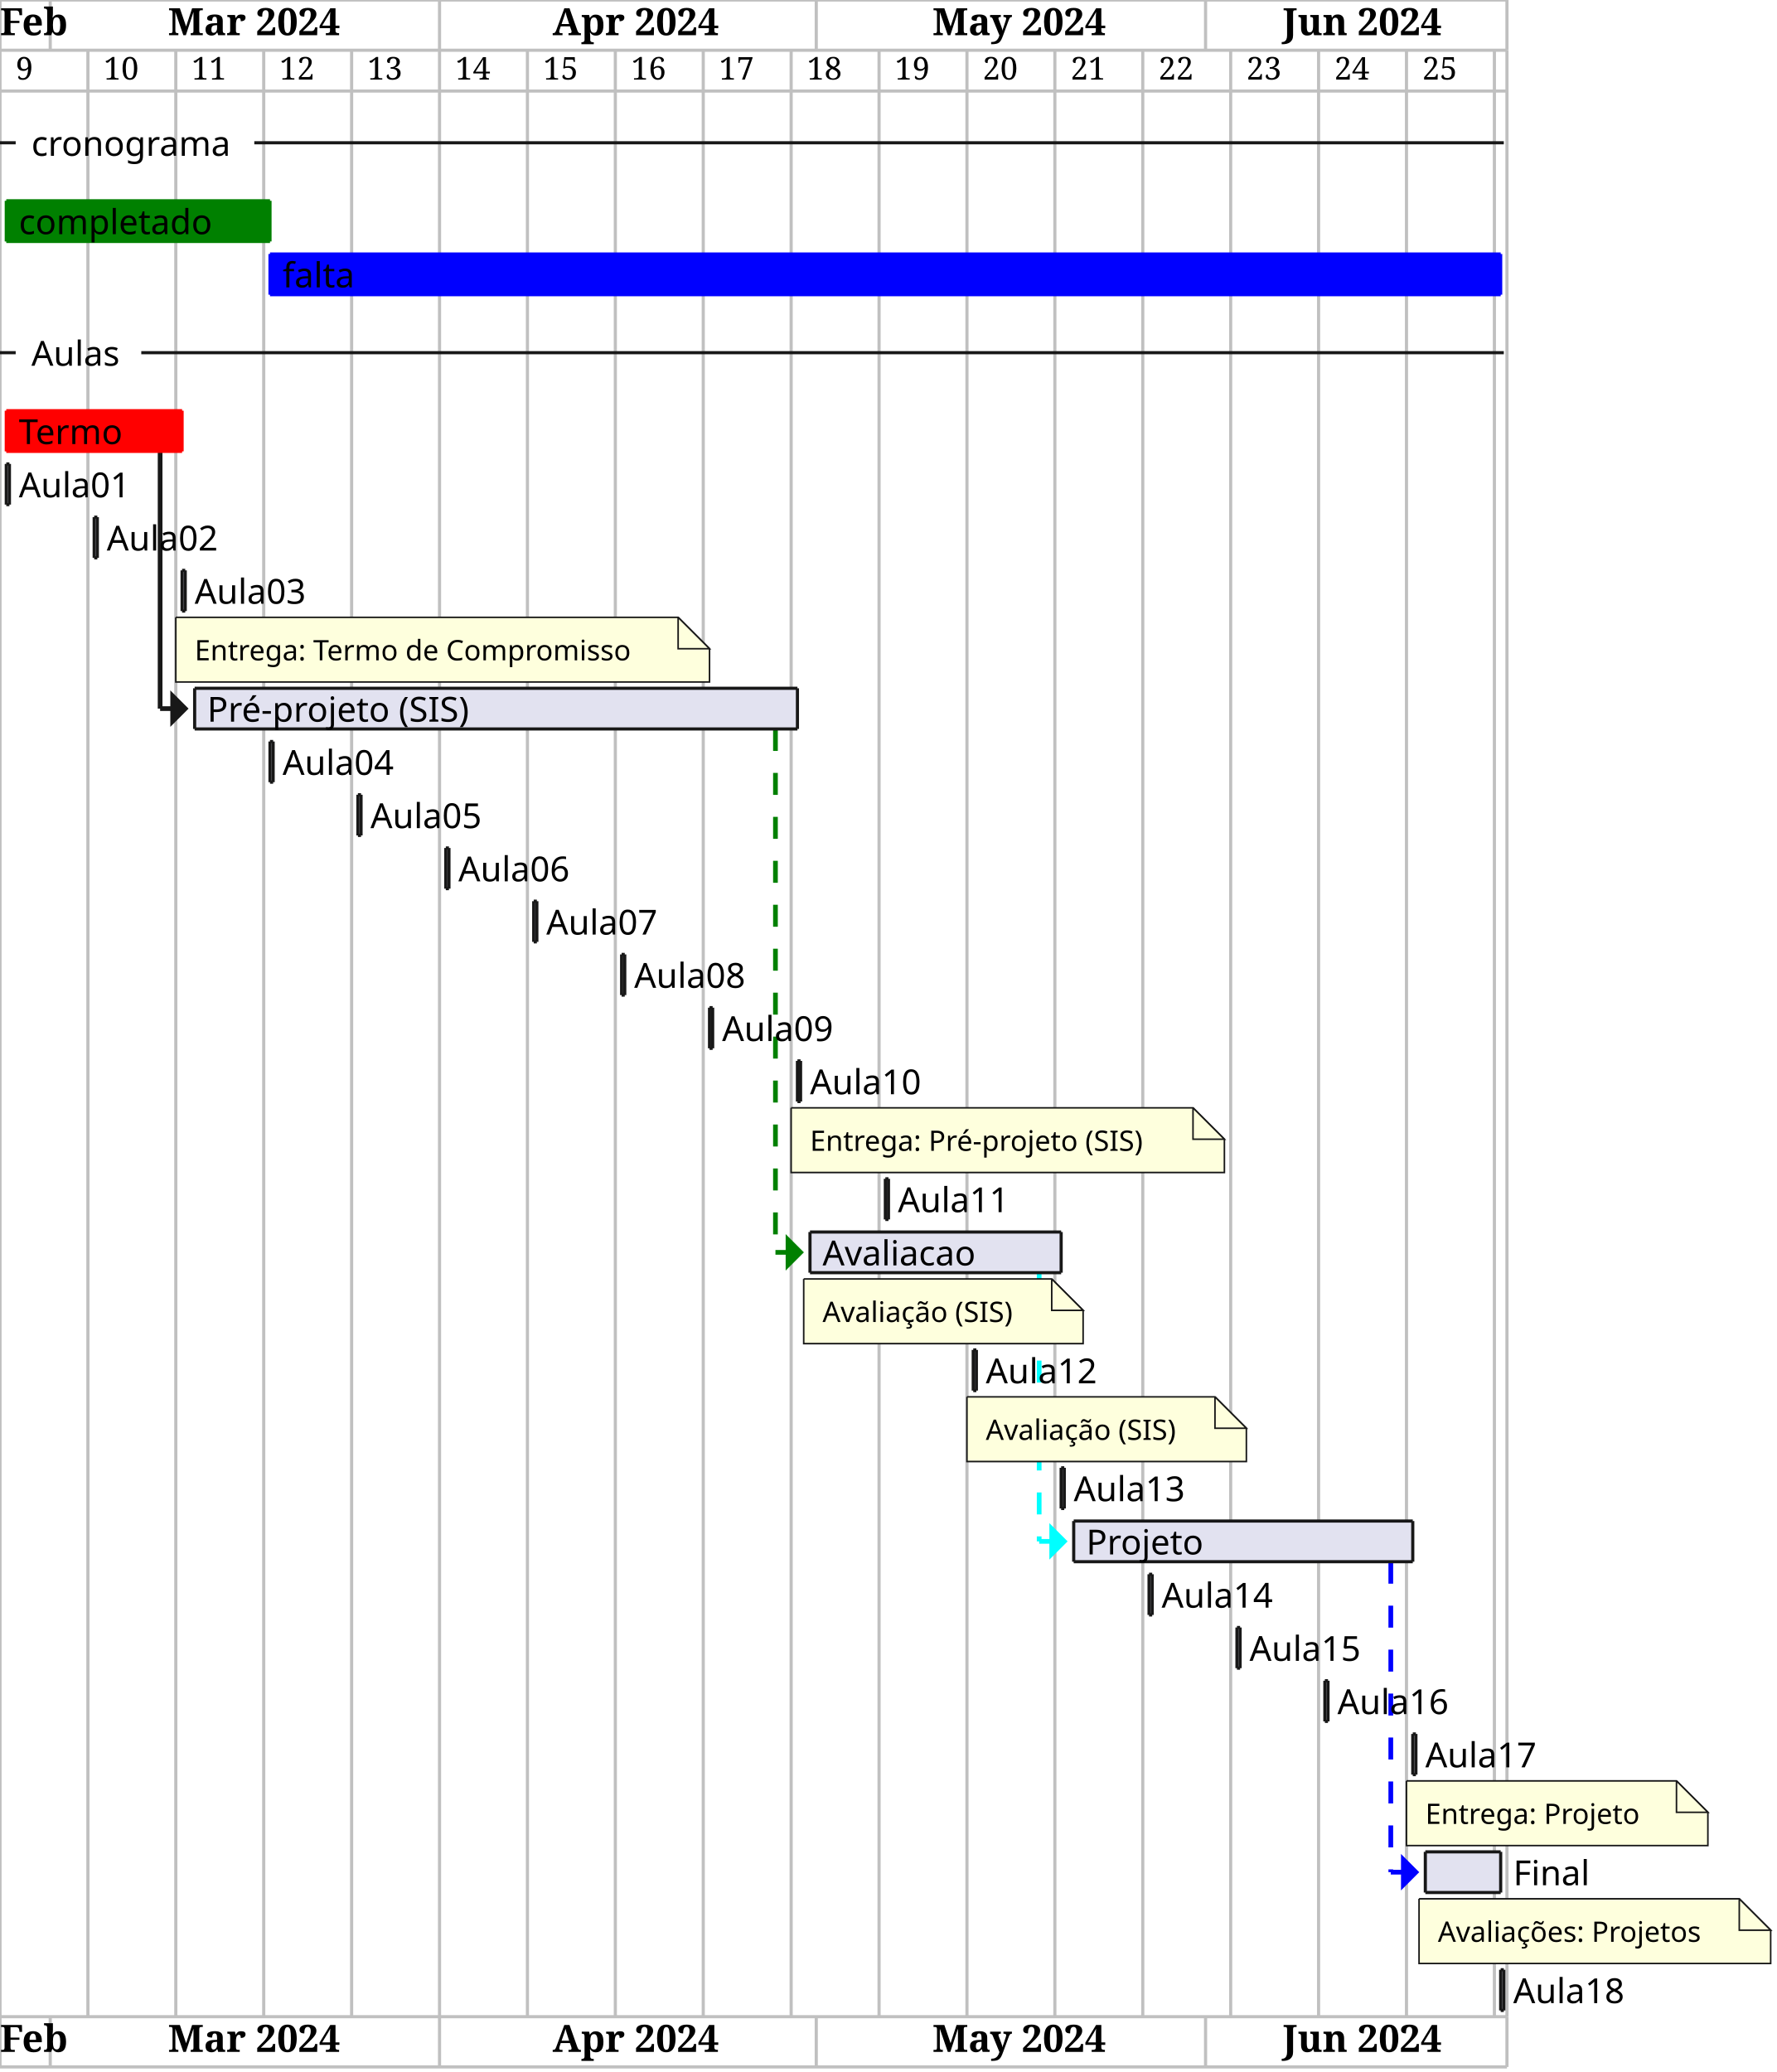
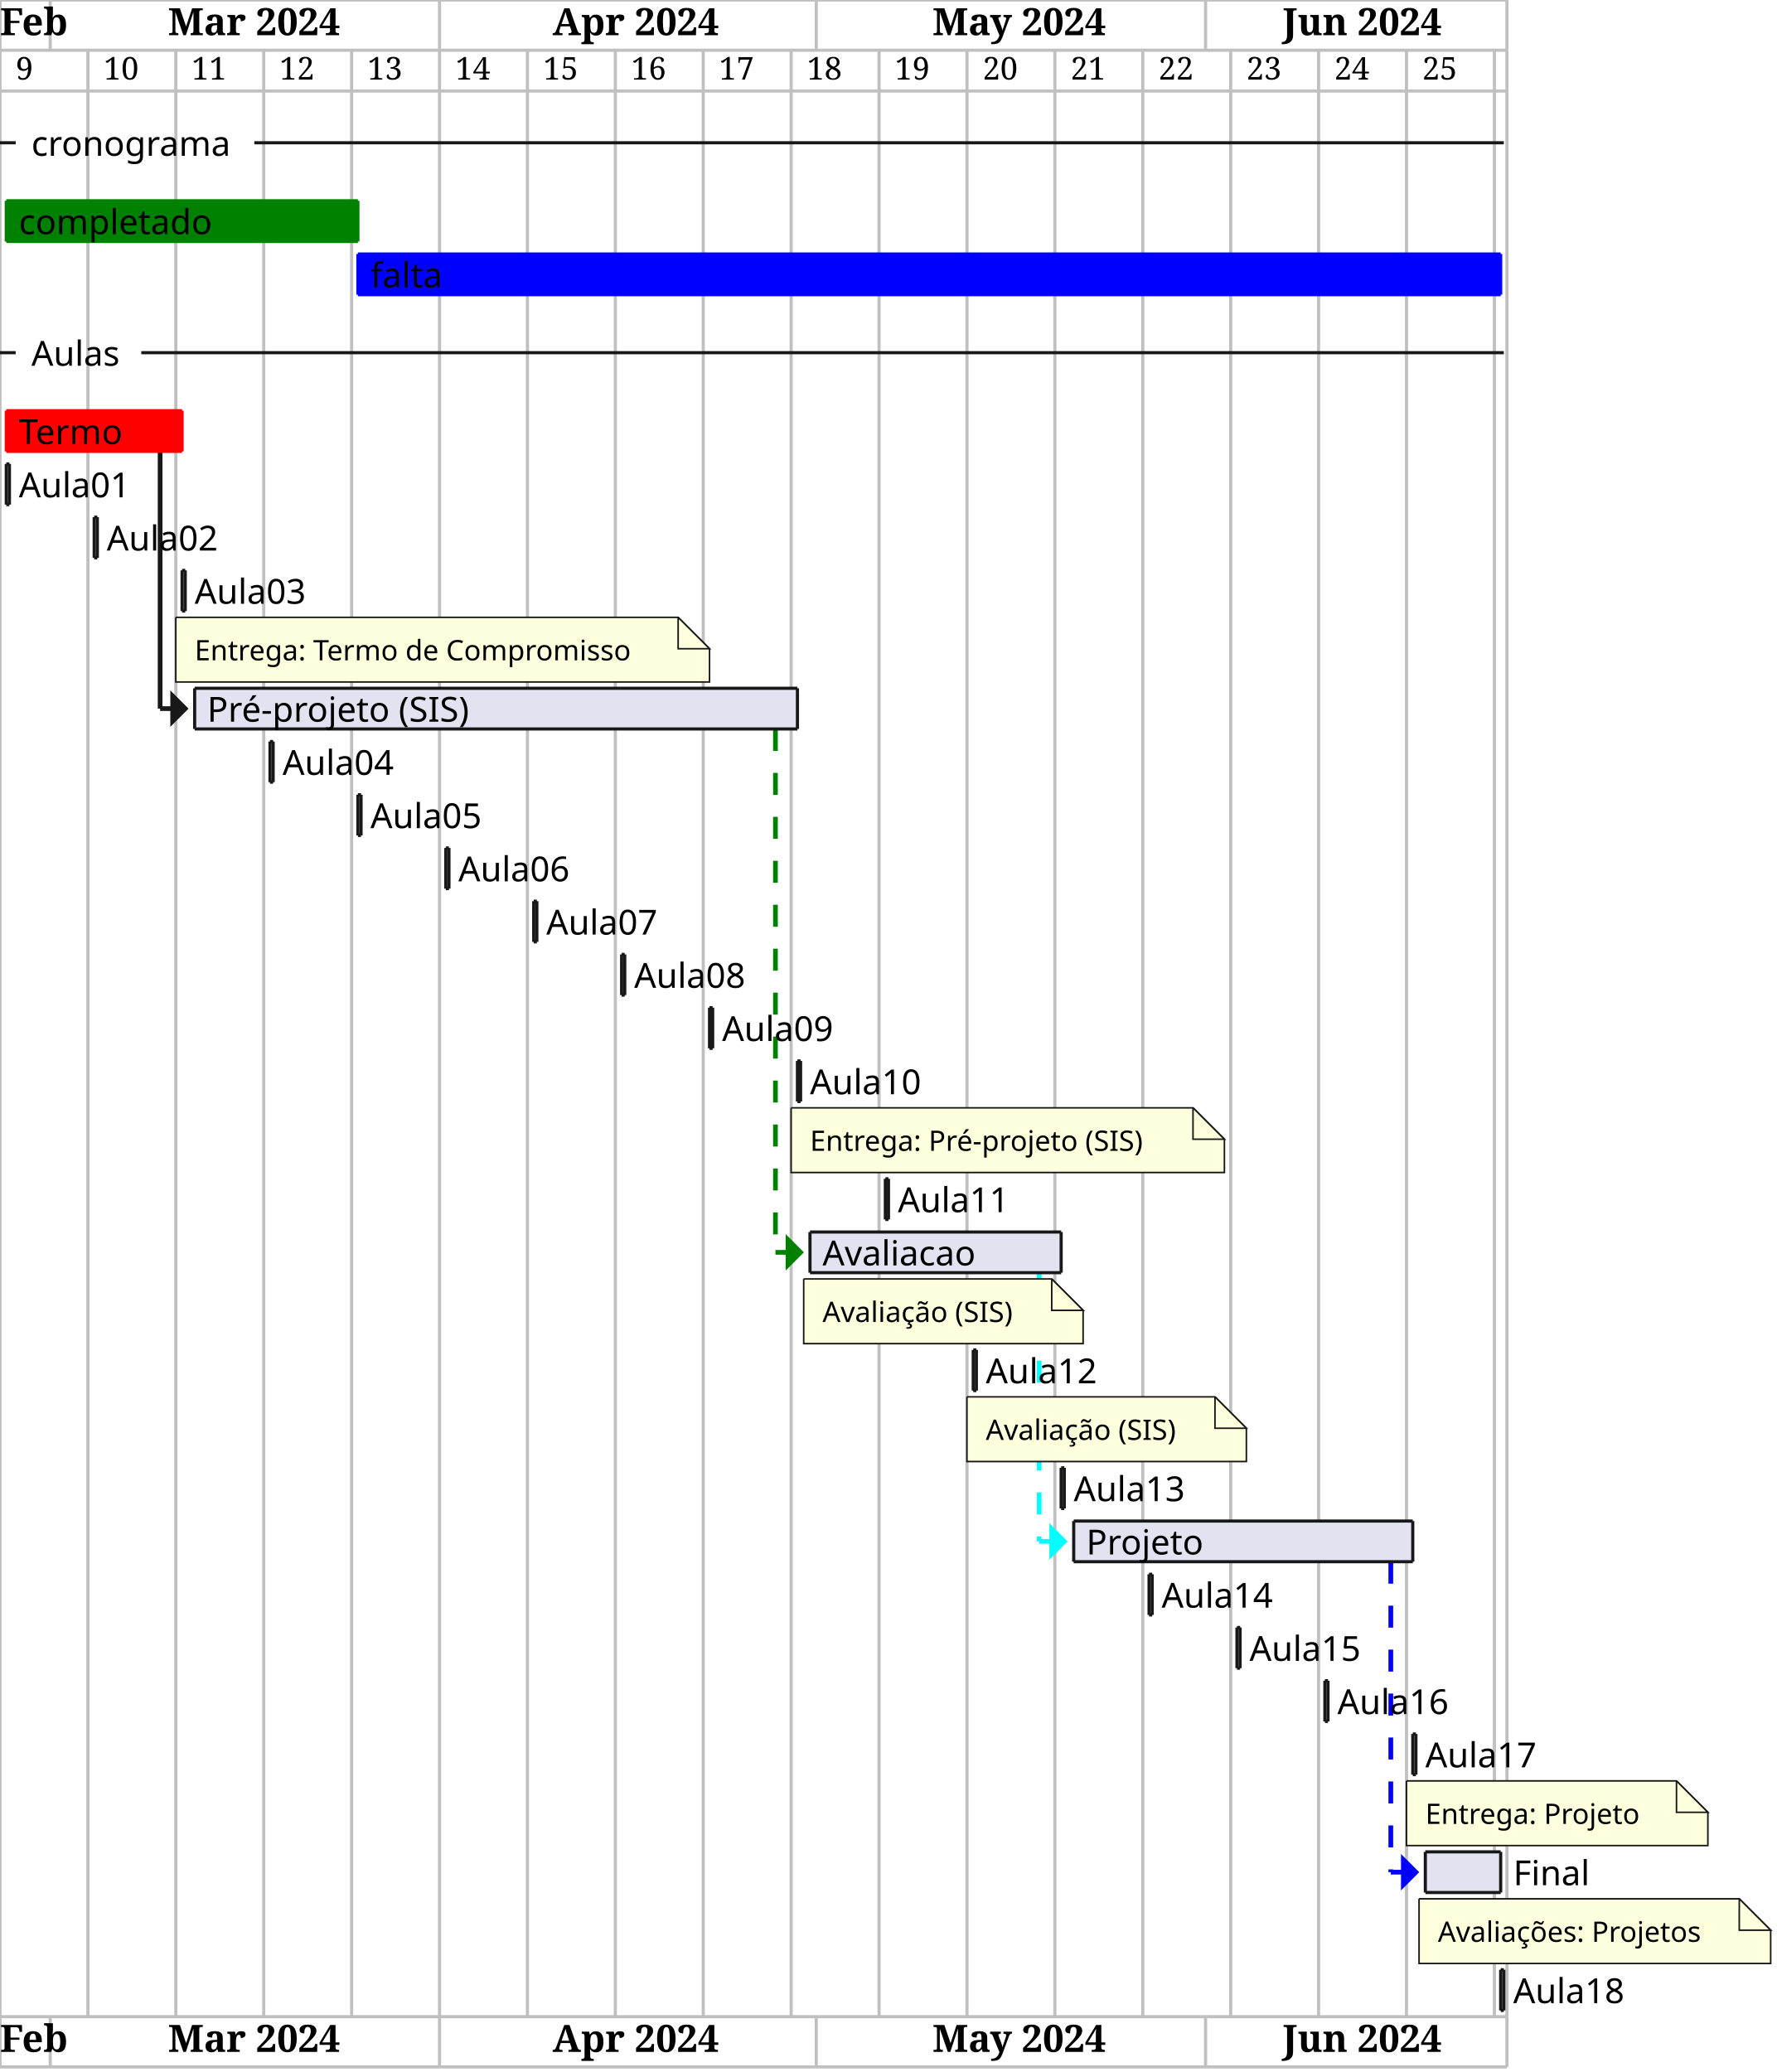
<svg xmlns="http://www.w3.org/2000/svg" contentStyleType="text/css" height="660px" preserveAspectRatio="none" style="width:566px;height:660px;background:#FFFFFF;" version="1.1" viewBox="0 0 566 660" width="566px" zoomAndPan="magnify">
  <defs />
  <g>
    <text fill="#000000" font-family="Serif" font-size="10" lengthAdjust="spacing" textLength="5" x="5" y="25.336">9</text>
    <text fill="#000000" font-family="Serif" font-size="10" lengthAdjust="spacing" textLength="10" x="33" y="25.336">10</text>
    <text fill="#000000" font-family="Serif" font-size="10" lengthAdjust="spacing" textLength="10" x="61" y="25.336">11</text>
    <text fill="#000000" font-family="Serif" font-size="10" lengthAdjust="spacing" textLength="10" x="89" y="25.336">12</text>
    <text fill="#000000" font-family="Serif" font-size="10" lengthAdjust="spacing" textLength="10" x="117" y="25.336">13</text>
    <text fill="#000000" font-family="Serif" font-size="10" lengthAdjust="spacing" textLength="10" x="145" y="25.336">14</text>
    <text fill="#000000" font-family="Serif" font-size="10" lengthAdjust="spacing" textLength="10" x="173" y="25.336">15</text>
    <text fill="#000000" font-family="Serif" font-size="10" lengthAdjust="spacing" textLength="10" x="201" y="25.336">16</text>
    <text fill="#000000" font-family="Serif" font-size="10" lengthAdjust="spacing" textLength="10" x="229" y="25.336">17</text>
    <text fill="#000000" font-family="Serif" font-size="10" lengthAdjust="spacing" textLength="10" x="257" y="25.336">18</text>
    <text fill="#000000" font-family="Serif" font-size="10" lengthAdjust="spacing" textLength="10" x="285" y="25.336">19</text>
    <text fill="#000000" font-family="Serif" font-size="10" lengthAdjust="spacing" textLength="10" x="313" y="25.336">20</text>
    <text fill="#000000" font-family="Serif" font-size="10" lengthAdjust="spacing" textLength="10" x="341" y="25.336">21</text>
    <text fill="#000000" font-family="Serif" font-size="10" lengthAdjust="spacing" textLength="10" x="369" y="25.336">22</text>
    <text fill="#000000" font-family="Serif" font-size="10" lengthAdjust="spacing" textLength="10" x="397" y="25.336">23</text>
    <text fill="#000000" font-family="Serif" font-size="10" lengthAdjust="spacing" textLength="10" x="425" y="25.336">24</text>
    <text fill="#000000" font-family="Serif" font-size="10" lengthAdjust="spacing" textLength="10" x="453" y="25.336">25</text>
    <line style="stroke:#C0C0C0;stroke-width:1.0;" x1="0" x2="0" y1="16" y2="642.385" />
    <line style="stroke:#C0C0C0;stroke-width:1.0;" x1="28" x2="28" y1="16" y2="642.385" />
    <line style="stroke:#C0C0C0;stroke-width:1.0;" x1="56" x2="56" y1="16" y2="642.385" />
    <line style="stroke:#C0C0C0;stroke-width:1.0;" x1="84" x2="84" y1="16" y2="642.385" />
    <line style="stroke:#C0C0C0;stroke-width:1.0;" x1="112" x2="112" y1="16" y2="642.385" />
    <line style="stroke:#C0C0C0;stroke-width:1.0;" x1="140" x2="140" y1="16" y2="642.385" />
    <line style="stroke:#C0C0C0;stroke-width:1.0;" x1="168" x2="168" y1="16" y2="642.385" />
    <line style="stroke:#C0C0C0;stroke-width:1.0;" x1="196" x2="196" y1="16" y2="642.385" />
    <line style="stroke:#C0C0C0;stroke-width:1.0;" x1="224" x2="224" y1="16" y2="642.385" />
    <line style="stroke:#C0C0C0;stroke-width:1.0;" x1="252" x2="252" y1="16" y2="642.385" />
    <line style="stroke:#C0C0C0;stroke-width:1.0;" x1="280" x2="280" y1="16" y2="642.385" />
    <line style="stroke:#C0C0C0;stroke-width:1.0;" x1="308" x2="308" y1="16" y2="642.385" />
    <line style="stroke:#C0C0C0;stroke-width:1.0;" x1="336" x2="336" y1="16" y2="642.385" />
    <line style="stroke:#C0C0C0;stroke-width:1.0;" x1="364" x2="364" y1="16" y2="642.385" />
    <line style="stroke:#C0C0C0;stroke-width:1.0;" x1="392" x2="392" y1="16" y2="642.385" />
    <line style="stroke:#C0C0C0;stroke-width:1.0;" x1="420" x2="420" y1="16" y2="642.385" />
    <line style="stroke:#C0C0C0;stroke-width:1.0;" x1="448" x2="448" y1="16" y2="642.385" />
    <line style="stroke:#C0C0C0;stroke-width:1.0;" x1="476" x2="476" y1="16" y2="642.385" />
    <line style="stroke:#C0C0C0;stroke-width:1.0;" x1="480" x2="480" y1="16" y2="642.385" />
    <line style="stroke:#C0C0C0;stroke-width:1.0;" x1="0" x2="0" y1="0" y2="16" />
    <line style="stroke:#C0C0C0;stroke-width:1.0;" x1="16" x2="16" y1="0" y2="16" />
    <text fill="#000000" font-family="Serif" font-size="12" font-weight="bold" lengthAdjust="spacing" textLength="19" x="0" y="11.203">Feb</text>
    <line style="stroke:#C0C0C0;stroke-width:1.0;" x1="140" x2="140" y1="0" y2="16" />
    <text fill="#000000" font-family="Serif" font-size="12" font-weight="bold" lengthAdjust="spacing" textLength="49" x="53.5" y="11.203">Mar 2024</text>
    <line style="stroke:#C0C0C0;stroke-width:1.0;" x1="260" x2="260" y1="0" y2="16" />
    <text fill="#000000" font-family="Serif" font-size="12" font-weight="bold" lengthAdjust="spacing" textLength="48" x="176" y="11.203">Apr 2024</text>
    <line style="stroke:#C0C0C0;stroke-width:1.0;" x1="384" x2="384" y1="0" y2="16" />
    <text fill="#000000" font-family="Serif" font-size="12" font-weight="bold" lengthAdjust="spacing" textLength="50" x="297" y="11.203">May 2024</text>
    <line style="stroke:#C0C0C0;stroke-width:1.0;" x1="480" x2="480" y1="0" y2="16" />
    <text fill="#000000" font-family="Serif" font-size="12" font-weight="bold" lengthAdjust="spacing" textLength="47" x="408.5" y="11.203">Jun 2024</text>
    <line style="stroke:#C0C0C0;stroke-width:1.0;" x1="0" x2="480" y1="0" y2="0" />
    <line style="stroke:#C0C0C0;stroke-width:1.0;" x1="0" x2="480" y1="16" y2="16" />
    <line style="stroke:#C0C0C0;stroke-width:1.0;" x1="0" x2="480" y1="29" y2="29" />
    <line style="stroke:#181818;stroke-width:1.5;" x1="51" x2="51" y1="143.775" y2="225.718" />
    <line style="stroke:#181818;stroke-width:1.5;" x1="51" x2="59" y1="225.718" y2="225.718" />
    <polygon fill="#181818" points="55,221.718,55,225.718,55,229.718,59,225.718" style="stroke:#181818;stroke-width:1.5;" />
    <line style="stroke:#008000;stroke-width:1.5;stroke-dasharray:7.0,7.0;" x1="247" x2="247" y1="232.195" y2="398.913" />
    <line style="stroke:#008000;stroke-width:1.5;stroke-dasharray:7.0,7.0;" x1="247" x2="255" y1="398.913" y2="398.913" />
    <polygon fill="#008000" points="251,394.913,251,398.913,251,402.913,255,398.913" style="stroke:#008000;stroke-width:1.5;" />
    <line style="stroke:#00FFFF;stroke-width:1.5;stroke-dasharray:7.0,7.0;" x1="331" x2="331" y1="405.391" y2="490.978" />
    <line style="stroke:#00FFFF;stroke-width:1.5;stroke-dasharray:7.0,7.0;" x1="331" x2="339" y1="490.978" y2="490.978" />
    <polygon fill="#00FFFF" points="335,486.978,335,490.978,335,494.978,339,490.978" style="stroke:#00FFFF;stroke-width:1.5;" />
    <line style="stroke:#0000FF;stroke-width:1.5;stroke-dasharray:7.0,7.0;" x1="443" x2="443" y1="497.455" y2="596.352" />
    <line style="stroke:#0000FF;stroke-width:1.5;stroke-dasharray:7.0,7.0;" x1="443" x2="451" y1="596.352" y2="596.352" />
    <polygon fill="#0000FF" points="447,592.352,447,596.352,447,600.352,451,596.352" style="stroke:#0000FF;stroke-width:1.5;" />
    <line style="stroke:#181818;stroke-width:1.0;" x1="0" x2="5" y1="45.477" y2="45.477" />
    <line style="stroke:#181818;stroke-width:1.0;" x1="81" x2="479" y1="45.477" y2="45.477" />
-     <rect fill="#008000" height="12.955" style="stroke:none;stroke-width:1.0;" width="84" x="2" y="63.955" />
-     <line style="stroke:#008000;stroke-width:1.0;" x1="2" x2="86" y1="63.955" y2="63.955" />
-     <line style="stroke:#008000;stroke-width:1.0;" x1="2" x2="86" y1="76.91" y2="76.91" />
+     <rect fill="#008000" height="12.955" style="stroke:none;stroke-width:1.0;" width="112" x="2" y="63.955" />
+     <line style="stroke:#008000;stroke-width:1.0;" x1="2" x2="114" y1="63.955" y2="63.955" />
+     <line style="stroke:#008000;stroke-width:1.0;" x1="2" x2="114" y1="76.91" y2="76.91" />
    <line style="stroke:#008000;stroke-width:1.0;" x1="2" x2="2" y1="63.955" y2="76.91" />
-     <line style="stroke:#008000;stroke-width:1.0;" x1="86" x2="86" y1="63.955" y2="76.91" />
-     <rect fill="#0000FF" height="12.955" style="stroke:none;stroke-width:1.0;" width="392" x="86" y="80.91" />
-     <line style="stroke:#0000FF;stroke-width:1.0;" x1="86" x2="478" y1="80.91" y2="80.91" />
-     <line style="stroke:#0000FF;stroke-width:1.0;" x1="86" x2="478" y1="93.865" y2="93.865" />
-     <line style="stroke:#0000FF;stroke-width:1.0;" x1="86" x2="86" y1="80.91" y2="93.865" />
+     <line style="stroke:#008000;stroke-width:1.0;" x1="114" x2="114" y1="63.955" y2="76.91" />
+     <rect fill="#0000FF" height="12.955" style="stroke:none;stroke-width:1.0;" width="364" x="114" y="80.91" />
+     <line style="stroke:#0000FF;stroke-width:1.0;" x1="114" x2="478" y1="80.91" y2="80.91" />
+     <line style="stroke:#0000FF;stroke-width:1.0;" x1="114" x2="478" y1="93.865" y2="93.865" />
+     <line style="stroke:#0000FF;stroke-width:1.0;" x1="114" x2="114" y1="80.91" y2="93.865" />
    <line style="stroke:#0000FF;stroke-width:1.0;" x1="478" x2="478" y1="80.91" y2="93.865" />
    <line style="stroke:#181818;stroke-width:1.0;" x1="0" x2="5" y1="112.343" y2="112.343" />
    <line style="stroke:#181818;stroke-width:1.0;" x1="45" x2="479" y1="112.343" y2="112.343" />
    <rect fill="#FF0000" height="12.955" style="stroke:none;stroke-width:1.0;" width="56" x="2" y="130.82" />
    <line style="stroke:#FF0000;stroke-width:1.0;" x1="2" x2="58" y1="130.82" y2="130.82" />
    <line style="stroke:#FF0000;stroke-width:1.0;" x1="2" x2="58" y1="143.775" y2="143.775" />
    <line style="stroke:#FF0000;stroke-width:1.0;" x1="2" x2="2" y1="130.82" y2="143.775" />
    <line style="stroke:#FF0000;stroke-width:1.0;" x1="58" x2="58" y1="130.82" y2="143.775" />
    <rect fill="#E2E2F0" height="12.955" style="stroke:none;stroke-width:1.0;" width="1" x="2" y="147.775" />
    <line style="stroke:#181818;stroke-width:1.0;" x1="2" x2="3" y1="147.775" y2="147.775" />
    <line style="stroke:#181818;stroke-width:1.0;" x1="2" x2="3" y1="160.731" y2="160.731" />
    <line style="stroke:#181818;stroke-width:1.0;" x1="2" x2="2" y1="147.775" y2="160.731" />
    <line style="stroke:#181818;stroke-width:1.0;" x1="3" x2="3" y1="147.775" y2="160.731" />
    <rect fill="#E2E2F0" height="12.955" style="stroke:none;stroke-width:1.0;" width="1" x="30" y="164.731" />
    <line style="stroke:#181818;stroke-width:1.0;" x1="30" x2="31" y1="164.731" y2="164.731" />
    <line style="stroke:#181818;stroke-width:1.0;" x1="30" x2="31" y1="177.685" y2="177.685" />
    <line style="stroke:#181818;stroke-width:1.0;" x1="30" x2="30" y1="164.731" y2="177.685" />
    <line style="stroke:#181818;stroke-width:1.0;" x1="31" x2="31" y1="164.731" y2="177.685" />
    <path d="M56,196.641 L56,217.24 L226,217.24 L226,206.641 L216,196.641 L56,196.641 " fill="#FEFFDD" style="stroke:#181818;stroke-width:0.5;" />
    <path d="M216,196.641 L216,206.641 L226,206.641 L216,196.641 " fill="#FEFFDD" style="stroke:#181818;stroke-width:0.5;" />
    <text fill="#000000" font-family="sans-serif" font-size="9" lengthAdjust="spacing" textLength="149" x="62" y="210.342">Entrega: Termo de Compromisso</text>
    <rect fill="#E2E2F0" height="12.955" style="stroke:none;stroke-width:1.0;" width="1" x="58" y="181.685" />
    <line style="stroke:#181818;stroke-width:1.0;" x1="58" x2="59" y1="181.685" y2="181.685" />
    <line style="stroke:#181818;stroke-width:1.0;" x1="58" x2="59" y1="194.641" y2="194.641" />
    <line style="stroke:#181818;stroke-width:1.0;" x1="58" x2="58" y1="181.685" y2="194.641" />
    <line style="stroke:#181818;stroke-width:1.0;" x1="59" x2="59" y1="181.685" y2="194.641" />
    <rect fill="#E2E2F0" height="12.955" style="stroke:none;stroke-width:1.0;" width="192" x="62" y="219.24" />
    <line style="stroke:#181818;stroke-width:1.0;" x1="62" x2="254" y1="219.24" y2="219.24" />
    <line style="stroke:#181818;stroke-width:1.0;" x1="62" x2="254" y1="232.195" y2="232.195" />
    <line style="stroke:#181818;stroke-width:1.0;" x1="62" x2="62" y1="219.24" y2="232.195" />
    <line style="stroke:#181818;stroke-width:1.0;" x1="254" x2="254" y1="219.24" y2="232.195" />
    <rect fill="#E2E2F0" height="12.955" style="stroke:none;stroke-width:1.0;" width="1" x="86" y="236.195" />
    <line style="stroke:#181818;stroke-width:1.0;" x1="86" x2="87" y1="236.195" y2="236.195" />
    <line style="stroke:#181818;stroke-width:1.0;" x1="86" x2="87" y1="249.15" y2="249.15" />
    <line style="stroke:#181818;stroke-width:1.0;" x1="86" x2="86" y1="236.195" y2="249.15" />
    <line style="stroke:#181818;stroke-width:1.0;" x1="87" x2="87" y1="236.195" y2="249.15" />
    <rect fill="#E2E2F0" height="12.955" style="stroke:none;stroke-width:1.0;" width="1" x="114" y="253.15" />
    <line style="stroke:#181818;stroke-width:1.0;" x1="114" x2="115" y1="253.15" y2="253.15" />
    <line style="stroke:#181818;stroke-width:1.0;" x1="114" x2="115" y1="266.106" y2="266.106" />
    <line style="stroke:#181818;stroke-width:1.0;" x1="114" x2="114" y1="253.15" y2="266.106" />
    <line style="stroke:#181818;stroke-width:1.0;" x1="115" x2="115" y1="253.15" y2="266.106" />
    <rect fill="#E2E2F0" height="12.955" style="stroke:none;stroke-width:1.0;" width="1" x="142" y="270.106" />
    <line style="stroke:#181818;stroke-width:1.0;" x1="142" x2="143" y1="270.106" y2="270.106" />
    <line style="stroke:#181818;stroke-width:1.0;" x1="142" x2="143" y1="283.06" y2="283.06" />
    <line style="stroke:#181818;stroke-width:1.0;" x1="142" x2="142" y1="270.106" y2="283.06" />
    <line style="stroke:#181818;stroke-width:1.0;" x1="143" x2="143" y1="270.106" y2="283.06" />
    <rect fill="#E2E2F0" height="12.955" style="stroke:none;stroke-width:1.0;" width="1" x="170" y="287.06" />
    <line style="stroke:#181818;stroke-width:1.0;" x1="170" x2="171" y1="287.06" y2="287.06" />
    <line style="stroke:#181818;stroke-width:1.0;" x1="170" x2="171" y1="300.016" y2="300.016" />
    <line style="stroke:#181818;stroke-width:1.0;" x1="170" x2="170" y1="287.06" y2="300.016" />
    <line style="stroke:#181818;stroke-width:1.0;" x1="171" x2="171" y1="287.06" y2="300.016" />
    <rect fill="#E2E2F0" height="12.955" style="stroke:none;stroke-width:1.0;" width="1" x="198" y="304.016" />
    <line style="stroke:#181818;stroke-width:1.0;" x1="198" x2="199" y1="304.016" y2="304.016" />
    <line style="stroke:#181818;stroke-width:1.0;" x1="198" x2="199" y1="316.971" y2="316.971" />
    <line style="stroke:#181818;stroke-width:1.0;" x1="198" x2="198" y1="304.016" y2="316.971" />
    <line style="stroke:#181818;stroke-width:1.0;" x1="199" x2="199" y1="304.016" y2="316.971" />
    <rect fill="#E2E2F0" height="12.955" style="stroke:none;stroke-width:1.0;" width="1" x="226" y="320.971" />
    <line style="stroke:#181818;stroke-width:1.0;" x1="226" x2="227" y1="320.971" y2="320.971" />
    <line style="stroke:#181818;stroke-width:1.0;" x1="226" x2="227" y1="333.926" y2="333.926" />
    <line style="stroke:#181818;stroke-width:1.0;" x1="226" x2="226" y1="320.971" y2="333.926" />
    <line style="stroke:#181818;stroke-width:1.0;" x1="227" x2="227" y1="320.971" y2="333.926" />
    <path d="M252,352.881 L252,373.481 L390,373.481 L390,362.881 L380,352.881 L252,352.881 " fill="#FEFFDD" style="stroke:#181818;stroke-width:0.5;" />
    <path d="M380,352.881 L380,362.881 L390,362.881 L380,352.881 " fill="#FEFFDD" style="stroke:#181818;stroke-width:0.5;" />
    <text fill="#000000" font-family="sans-serif" font-size="9" lengthAdjust="spacing" textLength="114" x="258" y="366.582">Entrega: Pré-projeto (SIS)</text>
    <rect fill="#E2E2F0" height="12.955" style="stroke:none;stroke-width:1.0;" width="1" x="254" y="337.926" />
    <line style="stroke:#181818;stroke-width:1.0;" x1="254" x2="255" y1="337.926" y2="337.926" />
    <line style="stroke:#181818;stroke-width:1.0;" x1="254" x2="255" y1="350.881" y2="350.881" />
    <line style="stroke:#181818;stroke-width:1.0;" x1="254" x2="254" y1="337.926" y2="350.881" />
    <line style="stroke:#181818;stroke-width:1.0;" x1="255" x2="255" y1="337.926" y2="350.881" />
    <rect fill="#E2E2F0" height="12.955" style="stroke:none;stroke-width:1.0;" width="1" x="282" y="375.481" />
    <line style="stroke:#181818;stroke-width:1.0;" x1="282" x2="283" y1="375.481" y2="375.481" />
    <line style="stroke:#181818;stroke-width:1.0;" x1="282" x2="283" y1="388.435" y2="388.435" />
    <line style="stroke:#181818;stroke-width:1.0;" x1="282" x2="282" y1="375.481" y2="388.435" />
    <line style="stroke:#181818;stroke-width:1.0;" x1="283" x2="283" y1="375.481" y2="388.435" />
    <path d="M256,407.391 L256,427.99 L345,427.99 L345,417.391 L335,407.391 L256,407.391 " fill="#FEFFDD" style="stroke:#181818;stroke-width:0.5;" />
    <path d="M335,407.391 L335,417.391 L345,417.391 L335,407.391 " fill="#FEFFDD" style="stroke:#181818;stroke-width:0.5;" />
    <text fill="#000000" font-family="sans-serif" font-size="9" lengthAdjust="spacing" textLength="65" x="262" y="421.092">Avaliação (SIS)</text>
    <rect fill="#E2E2F0" height="12.955" style="stroke:none;stroke-width:1.0;" width="80" x="258" y="392.435" />
    <line style="stroke:#181818;stroke-width:1.0;" x1="258" x2="338" y1="392.435" y2="392.435" />
    <line style="stroke:#181818;stroke-width:1.0;" x1="258" x2="338" y1="405.391" y2="405.391" />
    <line style="stroke:#181818;stroke-width:1.0;" x1="258" x2="258" y1="392.435" y2="405.391" />
    <line style="stroke:#181818;stroke-width:1.0;" x1="338" x2="338" y1="392.435" y2="405.391" />
    <path d="M308,444.945 L308,465.545 L397,465.545 L397,454.945 L387,444.945 L308,444.945 " fill="#FEFFDD" style="stroke:#181818;stroke-width:0.5;" />
    <path d="M387,444.945 L387,454.945 L397,454.945 L387,444.945 " fill="#FEFFDD" style="stroke:#181818;stroke-width:0.5;" />
    <text fill="#000000" font-family="sans-serif" font-size="9" lengthAdjust="spacing" textLength="65" x="314" y="458.647">Avaliação (SIS)</text>
    <rect fill="#E2E2F0" height="12.955" style="stroke:none;stroke-width:1.0;" width="1" x="310" y="429.99" />
    <line style="stroke:#181818;stroke-width:1.0;" x1="310" x2="311" y1="429.99" y2="429.99" />
    <line style="stroke:#181818;stroke-width:1.0;" x1="310" x2="311" y1="442.945" y2="442.945" />
    <line style="stroke:#181818;stroke-width:1.0;" x1="310" x2="310" y1="429.99" y2="442.945" />
    <line style="stroke:#181818;stroke-width:1.0;" x1="311" x2="311" y1="429.99" y2="442.945" />
    <rect fill="#E2E2F0" height="12.955" style="stroke:none;stroke-width:1.0;" width="1" x="338" y="467.545" />
    <line style="stroke:#181818;stroke-width:1.0;" x1="338" x2="339" y1="467.545" y2="467.545" />
    <line style="stroke:#181818;stroke-width:1.0;" x1="338" x2="339" y1="480.5" y2="480.5" />
    <line style="stroke:#181818;stroke-width:1.0;" x1="338" x2="338" y1="467.545" y2="480.5" />
    <line style="stroke:#181818;stroke-width:1.0;" x1="339" x2="339" y1="467.545" y2="480.5" />
    <rect fill="#E2E2F0" height="12.955" style="stroke:none;stroke-width:1.0;" width="108" x="342" y="484.5" />
    <line style="stroke:#181818;stroke-width:1.0;" x1="342" x2="450" y1="484.5" y2="484.5" />
    <line style="stroke:#181818;stroke-width:1.0;" x1="342" x2="450" y1="497.455" y2="497.455" />
    <line style="stroke:#181818;stroke-width:1.0;" x1="342" x2="342" y1="484.5" y2="497.455" />
    <line style="stroke:#181818;stroke-width:1.0;" x1="450" x2="450" y1="484.5" y2="497.455" />
    <rect fill="#E2E2F0" height="12.955" style="stroke:none;stroke-width:1.0;" width="1" x="366" y="501.455" />
    <line style="stroke:#181818;stroke-width:1.0;" x1="366" x2="367" y1="501.455" y2="501.455" />
    <line style="stroke:#181818;stroke-width:1.0;" x1="366" x2="367" y1="514.41" y2="514.41" />
    <line style="stroke:#181818;stroke-width:1.0;" x1="366" x2="366" y1="501.455" y2="514.41" />
    <line style="stroke:#181818;stroke-width:1.0;" x1="367" x2="367" y1="501.455" y2="514.41" />
    <rect fill="#E2E2F0" height="12.955" style="stroke:none;stroke-width:1.0;" width="1" x="394" y="518.41" />
    <line style="stroke:#181818;stroke-width:1.0;" x1="394" x2="395" y1="518.41" y2="518.41" />
    <line style="stroke:#181818;stroke-width:1.0;" x1="394" x2="395" y1="531.365" y2="531.365" />
    <line style="stroke:#181818;stroke-width:1.0;" x1="394" x2="394" y1="518.41" y2="531.365" />
    <line style="stroke:#181818;stroke-width:1.0;" x1="395" x2="395" y1="518.41" y2="531.365" />
    <rect fill="#E2E2F0" height="12.955" style="stroke:none;stroke-width:1.0;" width="1" x="422" y="535.365" />
    <line style="stroke:#181818;stroke-width:1.0;" x1="422" x2="423" y1="535.365" y2="535.365" />
    <line style="stroke:#181818;stroke-width:1.0;" x1="422" x2="423" y1="548.32" y2="548.32" />
    <line style="stroke:#181818;stroke-width:1.0;" x1="422" x2="422" y1="535.365" y2="548.32" />
    <line style="stroke:#181818;stroke-width:1.0;" x1="423" x2="423" y1="535.365" y2="548.32" />
    <path d="M448,567.275 L448,587.875 L544,587.875 L544,577.275 L534,567.275 L448,567.275 " fill="#FEFFDD" style="stroke:#181818;stroke-width:0.5;" />
    <path d="M534,567.275 L534,577.275 L544,577.275 L534,567.275 " fill="#FEFFDD" style="stroke:#181818;stroke-width:0.5;" />
    <text fill="#000000" font-family="sans-serif" font-size="9" lengthAdjust="spacing" textLength="72" x="454" y="580.977">Entrega: Projeto</text>
    <rect fill="#E2E2F0" height="12.955" style="stroke:none;stroke-width:1.0;" width="1" x="450" y="552.32" />
    <line style="stroke:#181818;stroke-width:1.0;" x1="450" x2="451" y1="552.32" y2="552.32" />
    <line style="stroke:#181818;stroke-width:1.0;" x1="450" x2="451" y1="565.275" y2="565.275" />
    <line style="stroke:#181818;stroke-width:1.0;" x1="450" x2="450" y1="552.32" y2="565.275" />
    <line style="stroke:#181818;stroke-width:1.0;" x1="451" x2="451" y1="552.32" y2="565.275" />
    <path d="M452,604.83 L452,625.43 L564,625.43 L564,614.83 L554,604.83 L452,604.83 " fill="#FEFFDD" style="stroke:#181818;stroke-width:0.5;" />
    <path d="M554,604.83 L554,614.83 L564,614.83 L554,604.83 " fill="#FEFFDD" style="stroke:#181818;stroke-width:0.5;" />
    <text fill="#000000" font-family="sans-serif" font-size="9" lengthAdjust="spacing" textLength="91" x="458" y="618.531">Avaliações: Projetos</text>
    <rect fill="#E2E2F0" height="12.955" style="stroke:none;stroke-width:1.0;" width="24" x="454" y="589.875" />
    <line style="stroke:#181818;stroke-width:1.0;" x1="454" x2="478" y1="589.875" y2="589.875" />
    <line style="stroke:#181818;stroke-width:1.0;" x1="454" x2="478" y1="602.83" y2="602.83" />
    <line style="stroke:#181818;stroke-width:1.0;" x1="454" x2="454" y1="589.875" y2="602.83" />
    <line style="stroke:#181818;stroke-width:1.0;" x1="478" x2="478" y1="589.875" y2="602.83" />
    <rect fill="#E2E2F0" height="12.955" style="stroke:none;stroke-width:1.0;" width="1" x="478" y="627.43" />
    <line style="stroke:#181818;stroke-width:1.0;" x1="478" x2="479" y1="627.43" y2="627.43" />
    <line style="stroke:#181818;stroke-width:1.0;" x1="478" x2="479" y1="640.385" y2="640.385" />
    <line style="stroke:#181818;stroke-width:1.0;" x1="478" x2="478" y1="627.43" y2="640.385" />
    <line style="stroke:#181818;stroke-width:1.0;" x1="479" x2="479" y1="627.43" y2="640.385" />
    <text fill="#000000" font-family="sans-serif" font-size="11" lengthAdjust="spacing" textLength="66" x="10" y="49.635">cronograma</text>
    <text fill="#000000" font-family="sans-serif" font-size="11" lengthAdjust="spacing" textLength="63" x="6" y="74.59">completado</text>
-     <text fill="#000000" font-family="sans-serif" font-size="11" lengthAdjust="spacing" textLength="23" x="90" y="91.545">falta</text>
+     <text fill="#000000" font-family="sans-serif" font-size="11" lengthAdjust="spacing" textLength="23" x="118" y="91.545">falta</text>
    <text fill="#000000" font-family="sans-serif" font-size="11" lengthAdjust="spacing" textLength="30" x="10" y="116.5">Aulas</text>
    <text fill="#000000" font-family="sans-serif" font-size="11" lengthAdjust="spacing" textLength="35" x="6" y="141.455">Termo</text>
    <text fill="#000000" font-family="sans-serif" font-size="11" lengthAdjust="spacing" textLength="38" x="6" y="158.41">Aula01</text>
    <text fill="#000000" font-family="sans-serif" font-size="11" lengthAdjust="spacing" textLength="38" x="34" y="175.365">Aula02</text>
    <text fill="#000000" font-family="sans-serif" font-size="11" lengthAdjust="spacing" textLength="38" x="62" y="192.32">Aula03</text>
    <text fill="#000000" font-family="sans-serif" font-size="11" lengthAdjust="spacing" textLength="88" x="66" y="229.875">Pré-projeto (SIS)</text>
    <text fill="#000000" font-family="sans-serif" font-size="11" lengthAdjust="spacing" textLength="38" x="90" y="246.83">Aula04</text>
    <text fill="#000000" font-family="sans-serif" font-size="11" lengthAdjust="spacing" textLength="38" x="118" y="263.785">Aula05</text>
    <text fill="#000000" font-family="sans-serif" font-size="11" lengthAdjust="spacing" textLength="38" x="146" y="280.74">Aula06</text>
    <text fill="#000000" font-family="sans-serif" font-size="11" lengthAdjust="spacing" textLength="38" x="174" y="297.695">Aula07</text>
    <text fill="#000000" font-family="sans-serif" font-size="11" lengthAdjust="spacing" textLength="38" x="202" y="314.65">Aula08</text>
    <text fill="#000000" font-family="sans-serif" font-size="11" lengthAdjust="spacing" textLength="38" x="230" y="331.606">Aula09</text>
    <text fill="#000000" font-family="sans-serif" font-size="11" lengthAdjust="spacing" textLength="38" x="258" y="348.56">Aula10</text>
    <text fill="#000000" font-family="sans-serif" font-size="11" lengthAdjust="spacing" textLength="38" x="286" y="386.115">Aula11</text>
    <text fill="#000000" font-family="sans-serif" font-size="11" lengthAdjust="spacing" textLength="51" x="262" y="403.07">Avaliacao</text>
    <text fill="#000000" font-family="sans-serif" font-size="11" lengthAdjust="spacing" textLength="38" x="314" y="440.625">Aula12</text>
    <text fill="#000000" font-family="sans-serif" font-size="11" lengthAdjust="spacing" textLength="38" x="342" y="478.18">Aula13</text>
    <text fill="#000000" font-family="sans-serif" font-size="11" lengthAdjust="spacing" textLength="38" x="346" y="495.135">Projeto</text>
    <text fill="#000000" font-family="sans-serif" font-size="11" lengthAdjust="spacing" textLength="38" x="370" y="512.09">Aula14</text>
    <text fill="#000000" font-family="sans-serif" font-size="11" lengthAdjust="spacing" textLength="38" x="398" y="529.045">Aula15</text>
    <text fill="#000000" font-family="sans-serif" font-size="11" lengthAdjust="spacing" textLength="38" x="426" y="546">Aula16</text>
    <text fill="#000000" font-family="sans-serif" font-size="11" lengthAdjust="spacing" textLength="38" x="454" y="562.955">Aula17</text>
    <text fill="#000000" font-family="sans-serif" font-size="11" lengthAdjust="spacing" textLength="25" x="482" y="600.51">Final</text>
    <text fill="#000000" font-family="sans-serif" font-size="11" lengthAdjust="spacing" textLength="38" x="482" y="638.064">Aula18</text>
    <line style="stroke:#C0C0C0;stroke-width:1.0;" x1="0" x2="480" y1="642.385" y2="642.385" />
    <line style="stroke:#C0C0C0;stroke-width:1.0;" x1="0" x2="0" y1="642.385" y2="658.385" />
    <line style="stroke:#C0C0C0;stroke-width:1.0;" x1="16" x2="16" y1="642.385" y2="658.385" />
    <text fill="#000000" font-family="Serif" font-size="12" font-weight="bold" lengthAdjust="spacing" textLength="19" x="0" y="653.588">Feb</text>
    <line style="stroke:#C0C0C0;stroke-width:1.0;" x1="140" x2="140" y1="642.385" y2="658.385" />
    <text fill="#000000" font-family="Serif" font-size="12" font-weight="bold" lengthAdjust="spacing" textLength="49" x="53.5" y="653.588">Mar 2024</text>
    <line style="stroke:#C0C0C0;stroke-width:1.0;" x1="260" x2="260" y1="642.385" y2="658.385" />
    <text fill="#000000" font-family="Serif" font-size="12" font-weight="bold" lengthAdjust="spacing" textLength="48" x="176" y="653.588">Apr 2024</text>
    <line style="stroke:#C0C0C0;stroke-width:1.0;" x1="384" x2="384" y1="642.385" y2="658.385" />
    <text fill="#000000" font-family="Serif" font-size="12" font-weight="bold" lengthAdjust="spacing" textLength="50" x="297" y="653.588">May 2024</text>
    <line style="stroke:#C0C0C0;stroke-width:1.0;" x1="480" x2="480" y1="642.385" y2="658.385" />
    <text fill="#000000" font-family="Serif" font-size="12" font-weight="bold" lengthAdjust="spacing" textLength="47" x="408.5" y="653.588">Jun 2024</text>
    <line style="stroke:#C0C0C0;stroke-width:1.0;" x1="0" x2="480" y1="658.385" y2="658.385" />
  </g>
</svg>
